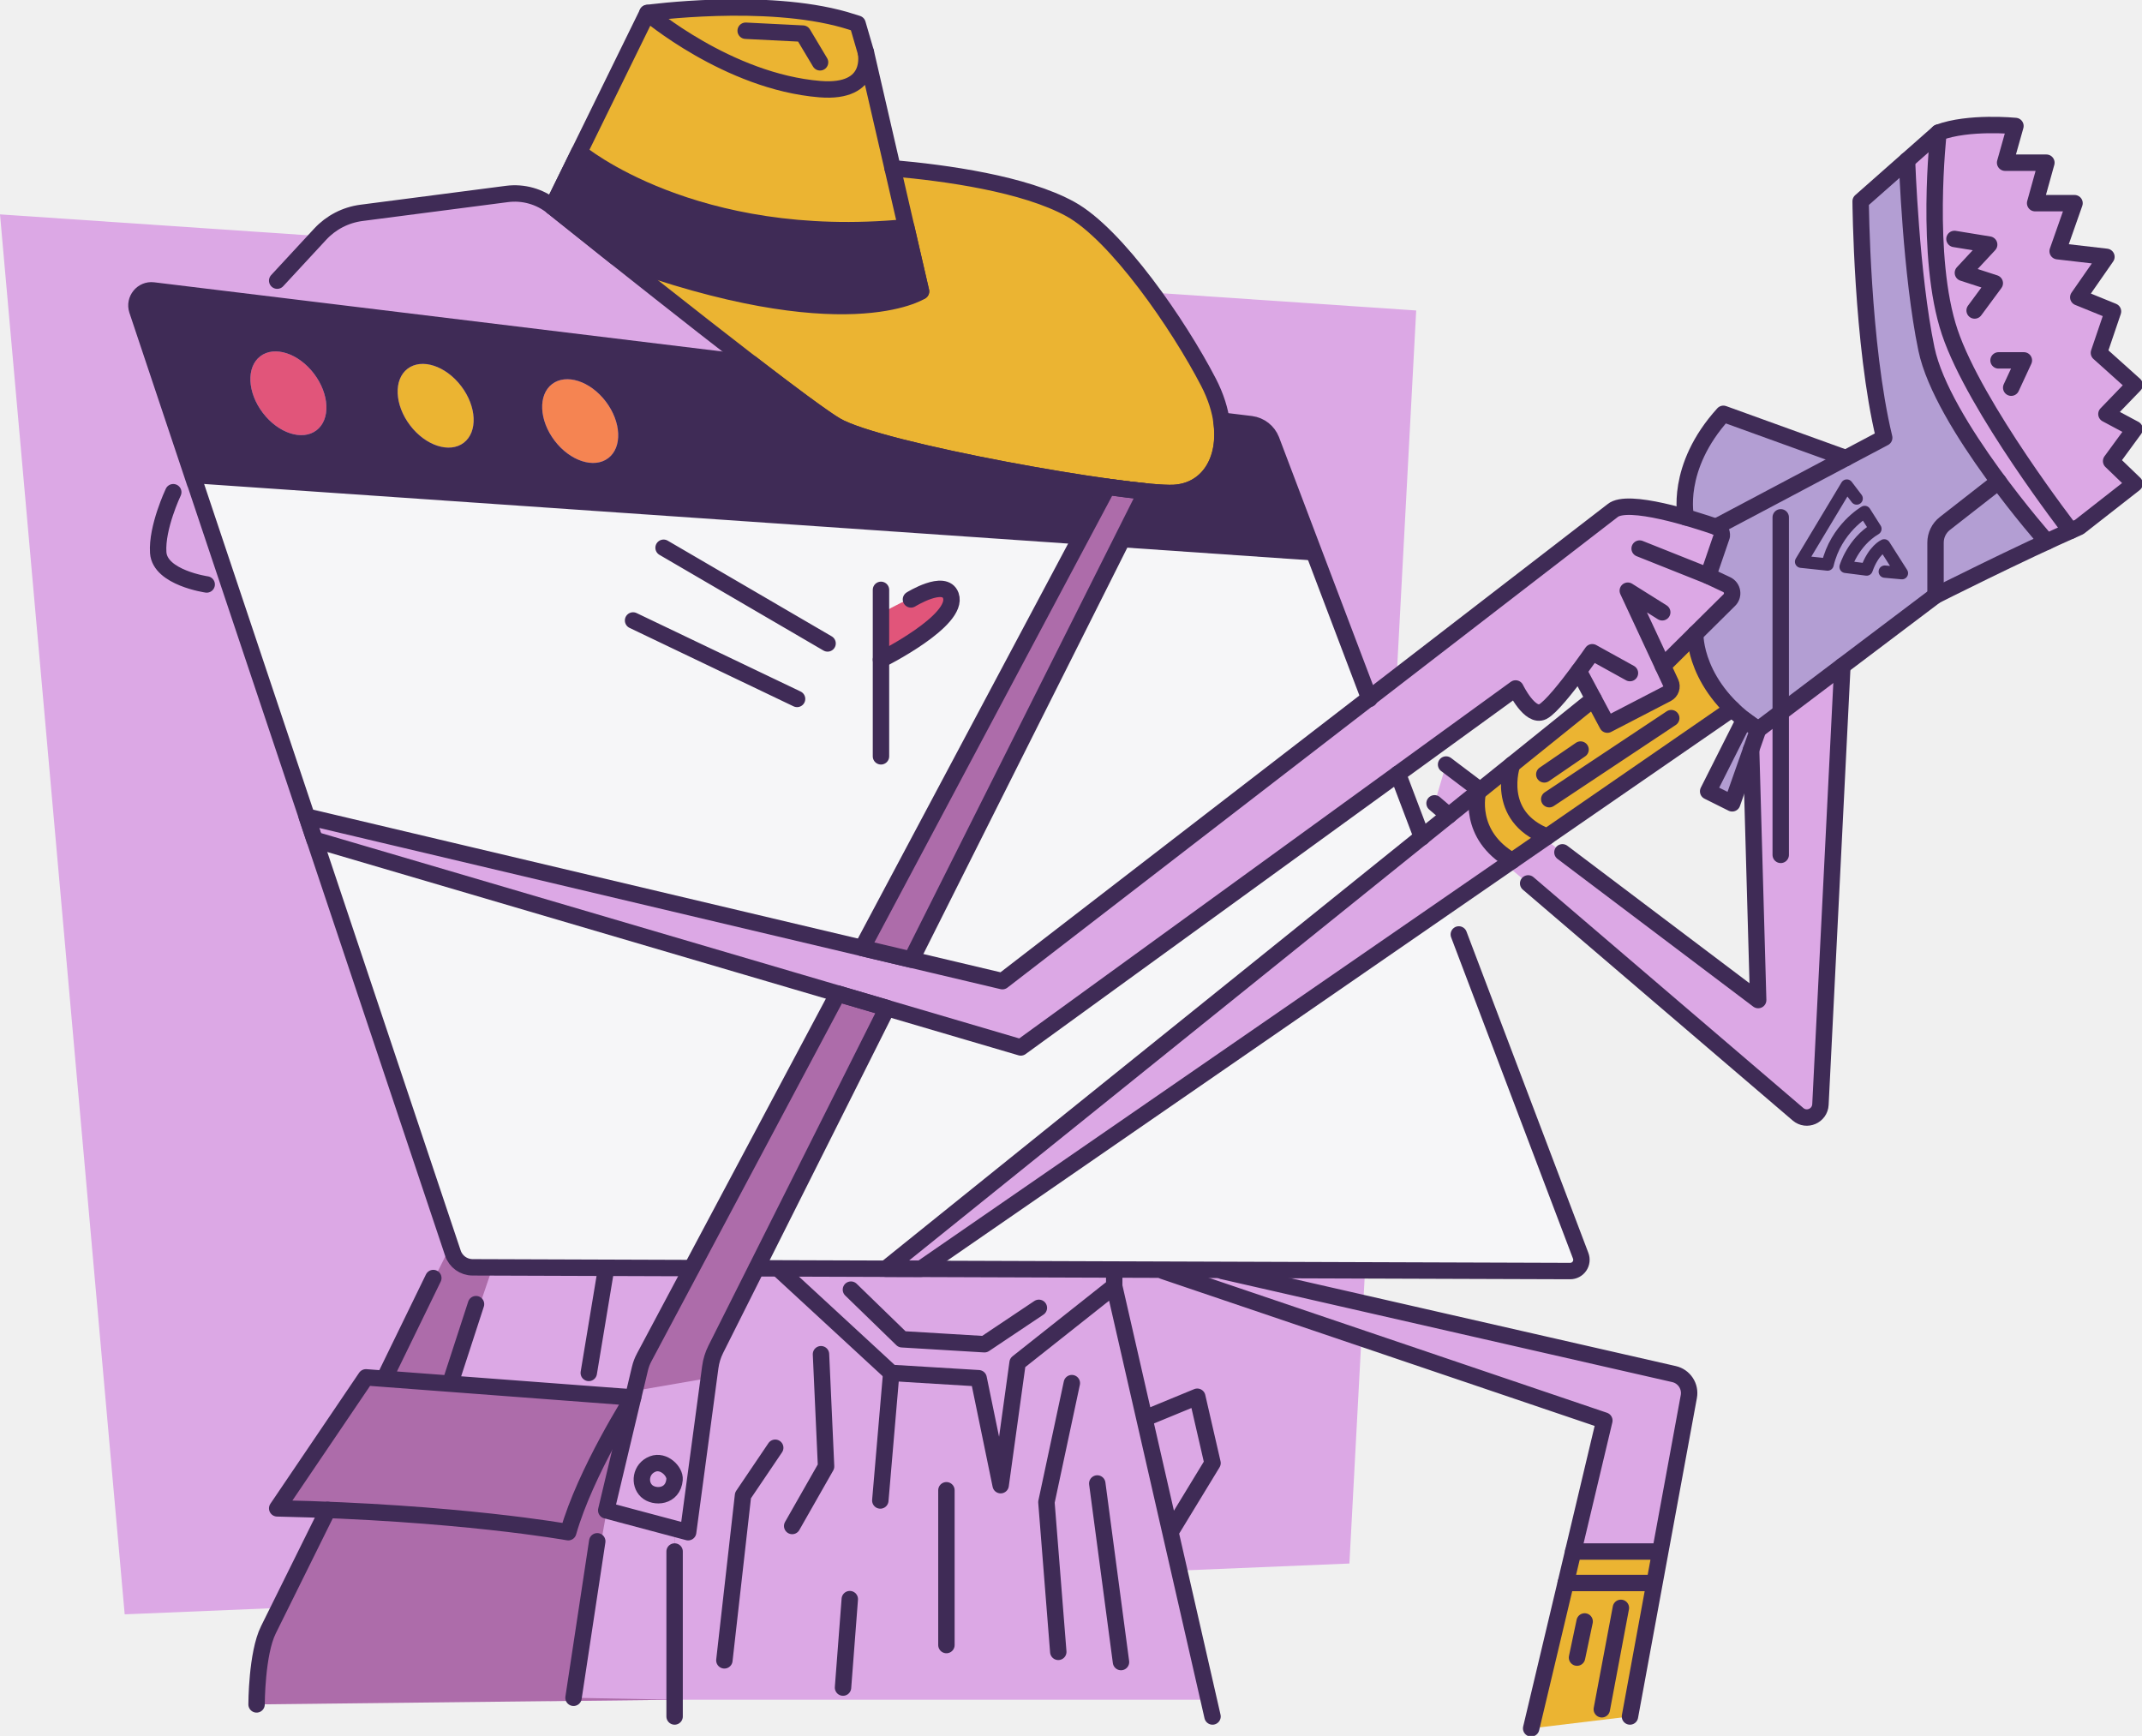
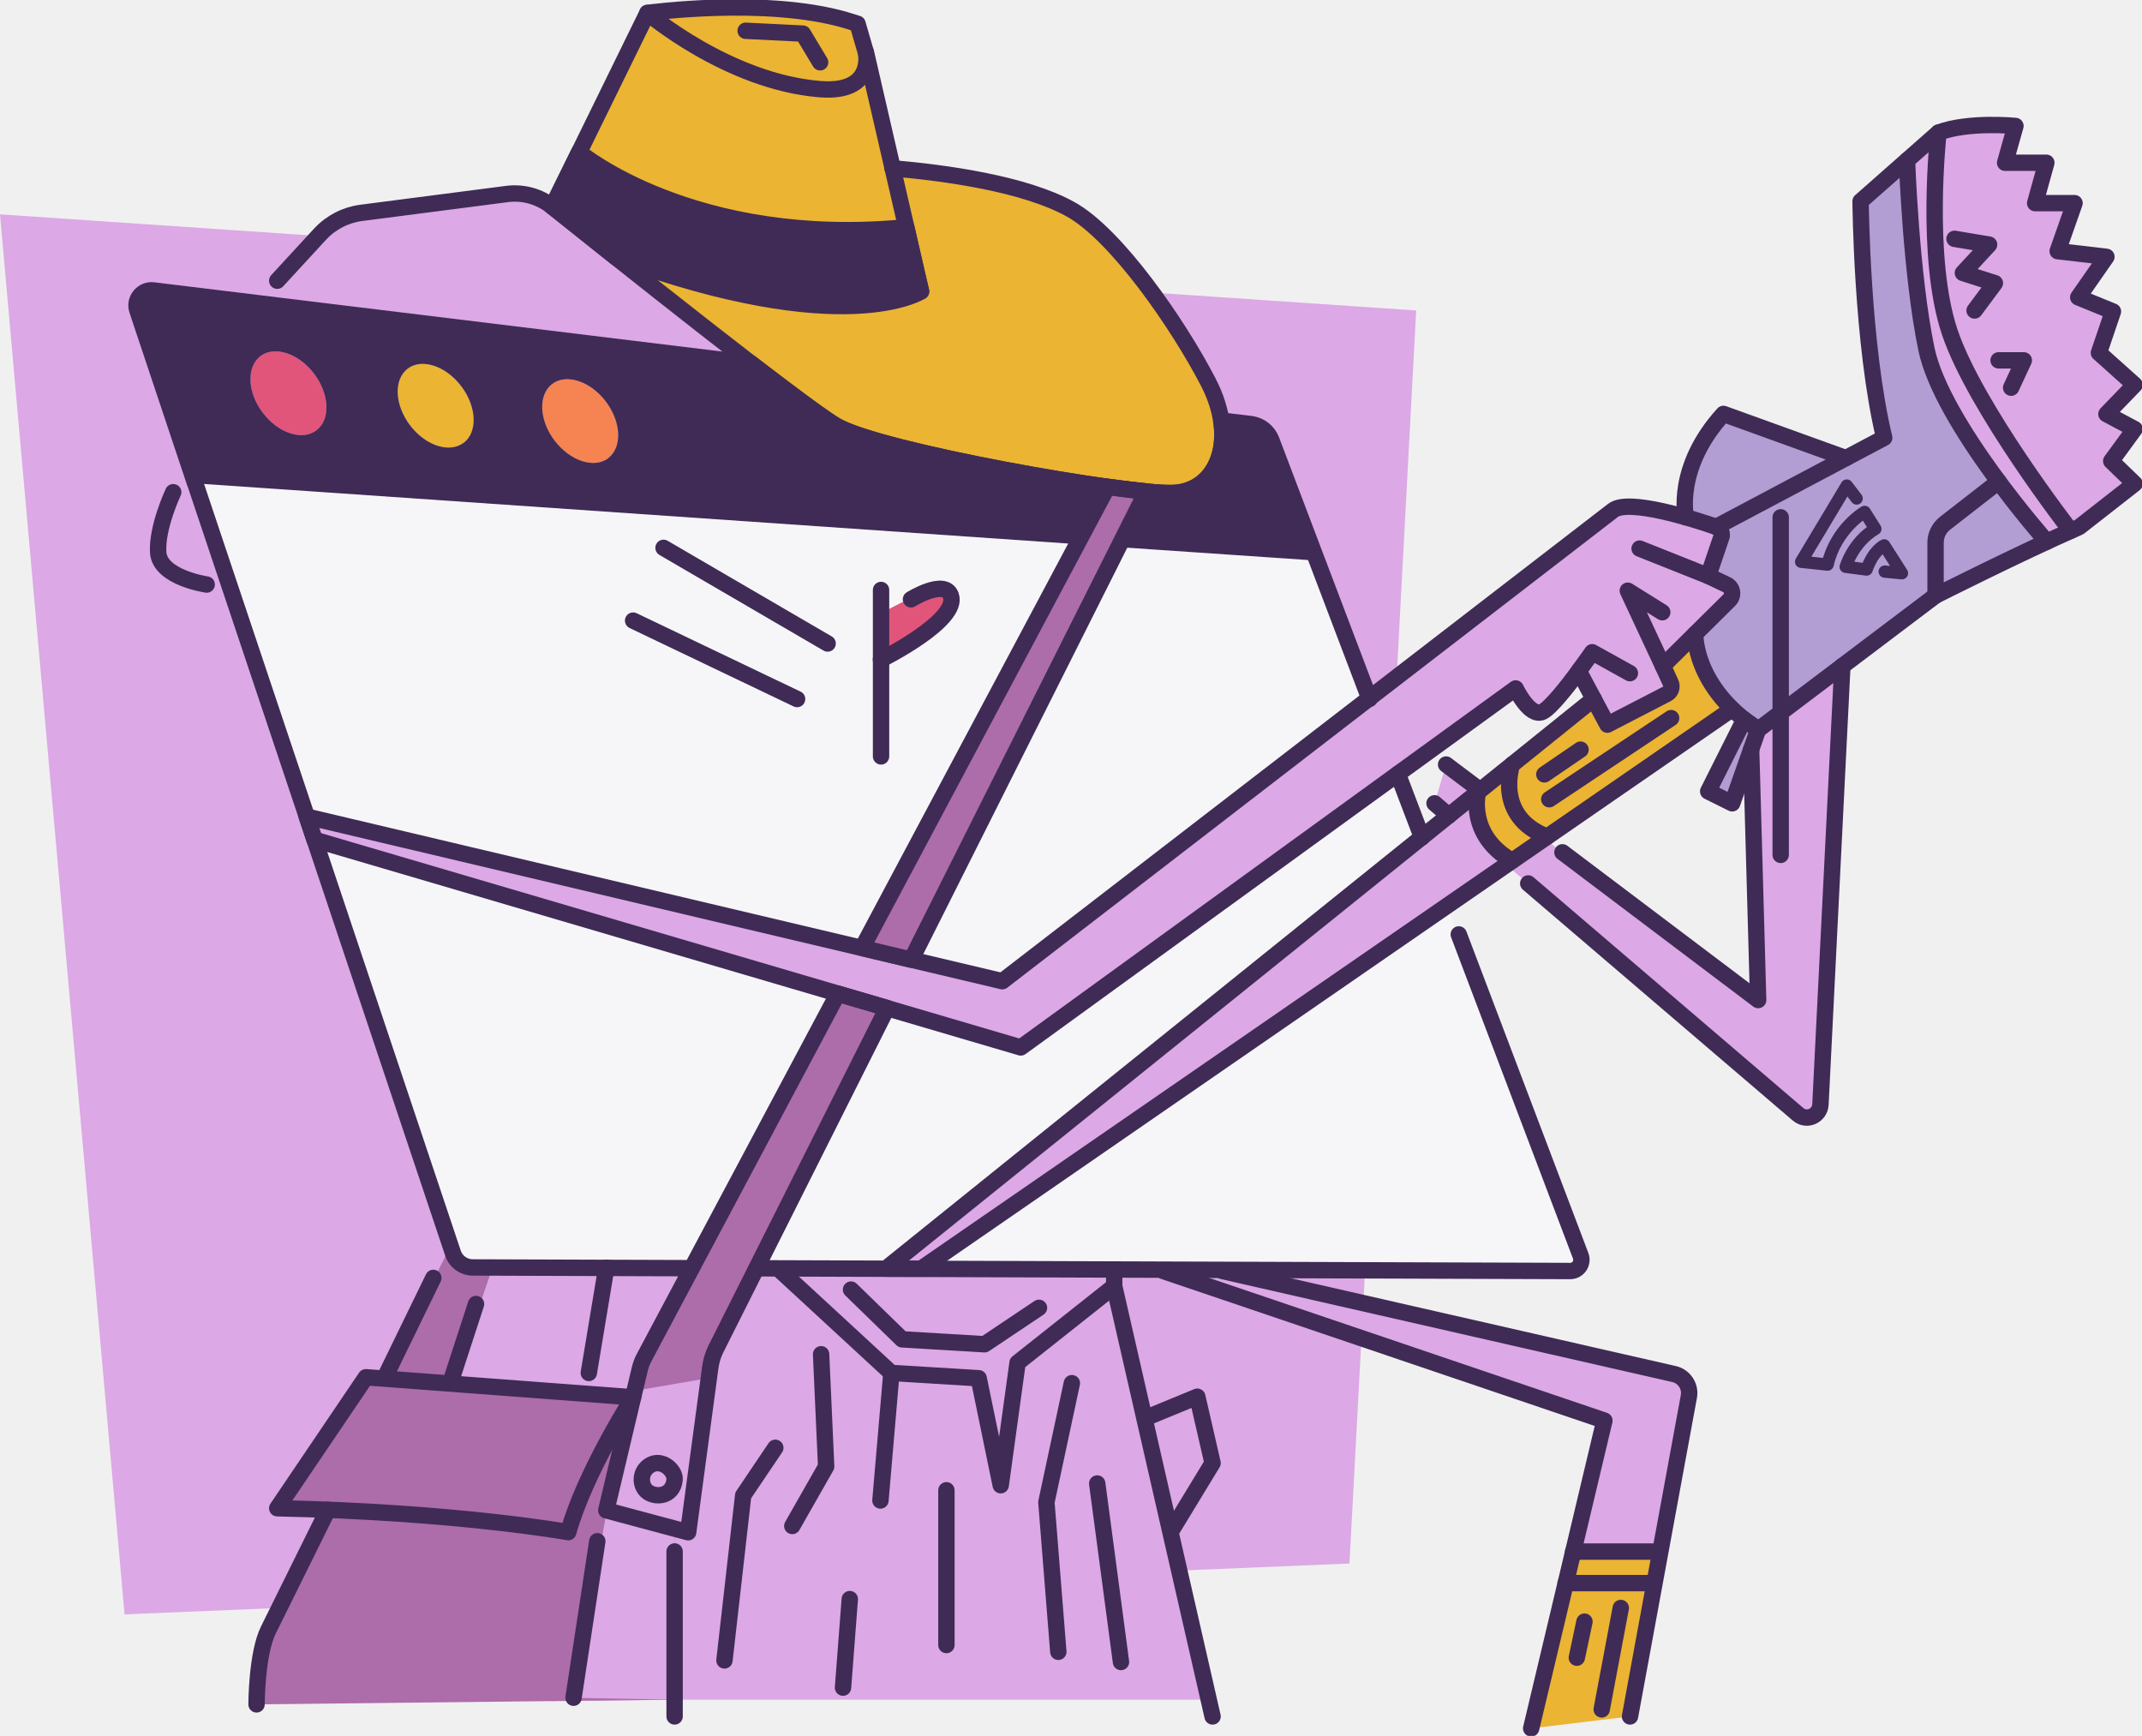
<svg xmlns="http://www.w3.org/2000/svg" width="174" height="141" fill="none">
  <g clip-path="url(#a)">
-     <path fill="#DCA8E5" d="m0 17.413 115.041 7.807L109.616 127l-99.487 4.127L0 17.412Z" />
-     <path fill="#DCA8E5" d="M54.823 138.062H98.15l-3.073-13.606 3.42-5.615-1.24-5.389-4.29 1.769-2.869-12.243H49.245l-4.594 35.198 10.172-.114Z" />
-     <path fill="#B29DD2" d="m141.695 58.447-2.938 5.831 1.953.974 2.112-5.994-1.127-.81Z" />
-     <path fill="#DCA8E5" d="m151.145 16.35 6.347-5.738 6.205-.304-.689 2.908 3.077.113-.766 3.175h3.039l-1.139 3.697 3.891.66-2.128 3.353 2.661 1.083-1.009 3.484 2.762 2.569-2.171 2.342 2.271 1.126-1.767 2.865 1.544 1.487-4.582 3.728-4.902 2.514s-7.694-8.903-9.635-16.899c-1.942-7.996-3.009-12.162-3.009-12.162ZM49.078 19.111l-4.832-2.633-2.41-.76s-12.789 1.289-13.733 1.82c-.944.53-3.182 2.66-3.182 2.66l27.908 16.161s8.071.966 17.457 1.91l-6.692-6.784L49.078 19.11Z" />
-     <path fill="#EBB432" d="M98.92 39.543c1.388-2.168.291-4.715 0-6.365-.29-1.65-6.9-11.56-10.339-14.567-3.439-3.007-6.268-3.37-10.103-4.191-2.036-.436-4.289-.622-5.955-.7l-.33-.902-2.533-10.89c-7.282-2.251-17.07-.873-17.07-.873l-7.92 15.556-.424-.133 4.832 2.633 14.516 12.374 6.692 6.785c12.71 1.28 27.837 2.52 28.635 1.273Z" />
-     <path fill="#F6F6F8" d="m127.984 103.244.48-.587-21.984-58.453-90.838-5.566 21.15 63.153 1.593 1.15 89.599.303Z" />
-     <path fill="#EBB432" d="M127.796 126.024h7.075l-2.465 13.4-8.025.967 3.415-14.367ZM120.056 64.336s-.907 3.47 2.778 5.586l17.875-12.335-3-6.102-17.653 12.85Z" />
-     <path fill="#DCA8E5" d="m94.503 103.244 35.822 12.142-2.529 10.638h7.075l2.315-12.583a1.581 1.581 0 0 0-1.2-1.828l-36.678-8.369h-4.805ZM124.136 71.756l21.92 18.751c.699.598 1.778.131 1.824-.789l1.781-35.626-6.84 5.166-.573 1.627.573 20.347-15.901-12-1.473-1.113-3.102 2.14 1.791 1.497ZM117.469 62.1l2.723 2.054-2.502 2.087-1.157-.99.936-3.151Z" />
-     <path fill="#B39ED3" d="m151.145 16.35 3.764-3.322s.818 13.18 2.08 17.064c1.263 3.885 9.277 13.906 9.277 13.906l-9.039 4.38-14.406 10.88s-4.607-2.115-5.112-7.773l3.372-3.488-2.325-1.22.894-2.327.627-2.123 12.781-6.77s-1.829-12.534-1.913-19.206Z" />
-     <path fill="#B39ED3" d="M136.95 42.021s-.947-3.818 3.046-8.408l9.944 3.596-10.543 5.584-2.447-.772Z" />
-     <path fill="#AD6CAA" d="m74.032 77.948-3.998-.946 19.942-37.459 3.14.38-19.084 38.025ZM72.056 81.884 61.468 103.02l-3.77 8.029-1.799 13.407-1.099-.292v1.859l.024 12.039-33.981.381c.133-1.223.523-4.898.958-6.061.254-.654 4.828-9.737 4.828-9.737l-4.116-.121 7.213-10.646c.29-.429 1.207.448 1.545 0l5.436-10.899.881 1.732 2.426.23-3.224 9.469 14.123 1.491 1.413-3.645 3.85-7.23 11.889-22.32 3.991 1.178Z" />
-     <path fill="#E1557A" d="M71.702 49.768s4.565-2.78 5.535-1.39c.971 1.39-5.672 5.207-5.672 5.207l.137-3.817Z" />
-     <path fill="#EBB432" d="M52.59 1.055 67.78 2.82l2.679 16.61 3.253-.288-1.052-4.32s10.908 1.92 14.927 4.512c4.019 2.592 8.23 14.305 8.516 16.226.287 1.92-.478 4.32-2.105 4.416-1.627.096-17.99-2.592-23.73-4.608-5.742-2.017-10.717-7.201-10.717-7.201L44.873 16.789 52.59 1.055Z" />
-     <path fill="#DCA8E5" d="m21.124 24.649 40.435 5.629-4.88-3.84-13.492-9.025s-16.835 1.867-17.504 1.963c-.67.096-4.559 5.273-4.559 5.273ZM15.058 37.92l3.696 9.984s-5.322-.19-5.897-2.206c-.574-2.017 2.201-7.777 2.201-7.777Z" />
-     <path fill="#E1557A" d="M25.712 34.95c-1.148.879-3.101.245-4.363-1.415-1.262-1.66-1.354-3.717-.206-4.596 1.148-.879 3.101-.245 4.363 1.415 1.262 1.66 1.354 3.718.206 4.596Z" />
-     <path fill="#EBB432" d="M37.673 35.964c-1.148.878-3.101.245-4.363-1.415-1.262-1.66-1.354-3.718-.206-4.597 1.148-.878 3.101-.245 4.363 1.415 1.262 1.66 1.354 3.718.206 4.597Z" />
-     <path fill="#F58452" d="M49.414 37.209c-1.148.879-3.101.245-4.363-1.415-1.262-1.66-1.354-3.717-.206-4.596 1.148-.879 3.102-.245 4.363 1.415 1.262 1.66 1.354 3.717.206 4.596Z" />
-     <path fill="#DCA8E5" d="m46.589 137.905 2.83-15.957 2.135-8.975 5.93-1.024-1.586 12.507-1.099-.292.024 13.898-8.234-.157ZM122.833 69.922c-3.685-2.116-2.778-5.586-2.778-5.586l-48.102 38.719h2.864l48.016-33.133Z" />
-     <path fill="#DCA8E5" d="M130.992 41.48 81.428 79.697 24.92 66.328l.629 1.879L82.921 85.08l40.195-29.158s1.157 2.41 2.207 1.884c.632-.317 1.964-2.005 2.922-3.296l2.324 4.349 4.843-2.508a.681.681 0 0 0 .303-.892l-.637-1.367 5.372-5.323a.778.778 0 0 0-.186-1.283l-1.508-.71 1.11-3.24a.703.703 0 0 0-.468-.743c-1.727-.595-7.172-2.35-8.406-1.314Z" />
-     <path stroke="#3F2B56" stroke-linecap="round" stroke-linejoin="round" stroke-width="1.333" d="m22.517 22.796 3.492-3.773a5.542 5.542 0 0 1 3.353-1.733l11.817-1.534a4.89 4.89 0 0 1 3.694 1.033c5.013 4.014 20.084 16.032 23.033 17.777 3.55 2.1 23.909 5.66 27.458 5.473 3.549-.188 5.23-4.311 2.802-8.997-2.429-4.685-7.472-11.995-11.207-14.056-3.736-2.062-10.154-2.946-14.45-3.32" />
-     <path stroke="#3F2B56" stroke-linecap="round" stroke-linejoin="round" stroke-width="1.333" d="M52.59 1.055S59.13 6.631 66.599 7.24c4.513.368 3.736-2.999 3.736-2.999l4.483 19.426" />
-     <path fill="#3F2B56" stroke="#3F2B56" stroke-linecap="round" stroke-linejoin="round" stroke-width="1.333" d="M47.045 12.361s9.284 7.77 26.572 6.1l.827 3.585.374 1.62s-6.164 4.058-24.812-2.784a1687.407 1687.407 0 0 1-5.132-4.093l2.171-4.428Z" />
-     <path stroke="#3F2B56" stroke-linecap="round" stroke-linejoin="round" stroke-width="1.333" d="m70.335 4.241-.674-2.312-1.007-.312C62.116-.257 52.59 1.055 52.59 1.055L44.874 16.79M71.564 47.912v13.522M53.904 44.492l13.322 7.772M51.426 50.399l13.322 6.372M115.511 68.014l-1.956-5.156M14.074 39.98s-1.358 2.862-1.222 4.906c.136 2.043 3.938 2.588 3.938 2.588M128.244 54.51c.631-.851 1.1-1.53 1.1-1.53l3.061 1.693M135.078 54.092l-2.848-6.112 2.798 1.755M138.756 46.776l-5.564-2.218" />
-     <path stroke="#3F2B56" stroke-linecap="round" stroke-linejoin="round" stroke-width="1.333" d="M130.992 41.48 81.428 79.697 24.92 66.328l.629 1.879L82.921 85.08l40.195-29.158s1.157 2.41 2.207 1.884c.632-.317 1.964-2.005 2.922-3.296l2.324 4.349 4.843-2.508a.681.681 0 0 0 .303-.892l-.637-1.367 5.372-5.323a.778.778 0 0 0-.186-1.283l-1.508-.71 1.11-3.24a.703.703 0 0 0-.468-.743c-1.727-.595-7.172-2.35-8.406-1.314ZM73.999 48.689s2.743-1.704 3.239-.31c.719 2.02-5.674 5.206-5.674 5.206M52.524 121.109c-.631-.592-.503-1.811.505-2.196.884-.338 1.827.592 1.767 1.267-.126 1.435-1.64 1.52-2.272.929ZM35.2 103.811l-3.93 8.067M38.668 105.932l-1.958 6.017M29.725 111.878l21.7 1.635s-3.872 6.042-5.266 10.943c0 0-9.023-1.627-23.642-1.937l7.208-10.641Z" />
-     <path stroke="#3F2B56" stroke-linecap="round" stroke-linejoin="round" stroke-width="1.333" d="M26.627 122.645s-3.858 7.799-4.821 9.733c-.964 1.935-.964 6.065-.964 6.065M48.516 125.195l-1.927 12.71M54.8 139.424v-13.4M49.245 102.978l-1.417 8.54M63.225 103.055l9.172 8.463 7.099.431 1.79 8.687 1.376-9.947 7.849-6.217v-1.228M90.51 104.472l7.986 34.952M95.077 124.456l3.42-5.615-1.24-5.389-4.29 1.769M94.503 103.244l35.822 12.142-5.945 25.005" />
-     <path stroke="#3F2B56" stroke-linecap="round" stroke-linejoin="round" stroke-width="1.333" d="m99.309 103.244 36.678 8.369a1.58 1.58 0 0 1 1.2 1.828l-4.781 25.983M87.068 112.347l-2.065 9.67.964 12.157M89.134 120.498l1.927 14.505M76.88 121.05v12.572M69.031 129.892l-.55 7.184M66.691 109.998l.413 9.118-2.753 4.835M62.973 117.596l-2.616 3.869-1.514 13.4M72.397 111.518l-.887 10.361M69.123 104.753l4.151 4.032 6.697.403 4.419-2.957M129.453 56.771l-57.5 46.284h2.864l65.892-45.468M127.796 126.024h7.075M127.188 128.583h7.212M128.725 131.705l-.62 2.937M131.668 130.601l-1.549 8.238" />
-     <path stroke="#3F2B56" stroke-linecap="round" stroke-linejoin="round" stroke-width="1.333" d="m139.398 42.793 13.661-7.236c-1.829-7.565-1.914-19.207-1.914-19.207l6.325-5.581c2.438-.918 6.249-.536 6.249-.536l-.839 2.982h3.353l-.914 3.288h3.2l-1.371 3.9 3.962.459-2.286 3.287 2.82 1.147-1.143 3.365 2.896 2.6-2.287 2.37 2.287 1.223-1.905 2.6 1.905 1.835-4.496 3.517c-4.877 2.141-11.673 5.572-11.673 5.572l-14.407 10.88c-5.267-3.42-5.112-7.773-5.112-7.773" />
-     <path stroke="#3F2B56" stroke-linecap="round" stroke-linejoin="round" stroke-width="1.333" d="M157.47 10.769s-1.143 10.093.914 16.21c2.058 6.117 9.823 16.135 9.823 16.135" />
-     <path stroke="#3F2B56" stroke-linecap="round" stroke-linejoin="round" stroke-width="1.333" d="m158.766 19.409 2.819.459-2.134 2.294 2.591.84-1.638 2.218M162.347 29.273h2.057l-1.029 2.217M154.91 13.028s.319 9.293 1.58 15.328c1.261 6.036 9.777 15.642 9.777 15.642" />
-     <path stroke="#3F2B56" stroke-linecap="round" stroke-linejoin="round" stroke-width="1.333" d="M157.228 48.378v-4.303c0-.606.279-1.18.756-1.552l4.363-3.407M136.949 42.021s-.931-4.027 3.046-8.408l9.944 3.596M144.653 42.021v27.417M141.695 58.447l-2.938 5.831 1.953.974 2.112-5.994-1.127-.81ZM122.834 69.922c-3.685-2.116-2.778-5.586-2.778-5.586M122.834 62.1s-1.473 4.195 2.847 5.857M125.447 62.901l2.946-2.016M125.849 64.916l9.91-6.584" />
-     <path fill="#3F2B56" d="M89.975 39.543c-7.398-1.028-19.419-3.41-22.069-4.977-1.066-.631-3.72-2.607-6.906-5.06l-48.554-5.914c-.88-.109-1.58.75-1.303 1.599l4.707 14.072h.012l71.632 4.941 2.481-4.66ZM25.712 34.95c-1.148.879-3.101.245-4.363-1.415-1.262-1.66-1.354-3.717-.206-4.596 1.148-.878 3.101-.245 4.363 1.415 1.262 1.66 1.354 3.718.206 4.596Zm11.961 1.014c-1.148.878-3.101.245-4.363-1.415-1.262-1.66-1.354-3.718-.206-4.596 1.148-.88 3.101-.246 4.363 1.414 1.262 1.66 1.354 3.718.206 4.597Zm11.742 1.245c-1.148.879-3.102.245-4.364-1.415-1.261-1.66-1.354-3.717-.206-4.596 1.148-.879 3.102-.245 4.364 1.415 1.261 1.66 1.354 3.718.206 4.596ZM93.116 39.924l-2.264 4.512 16.137 1.113-3.717-9.81a2.055 2.055 0 0 0-1.642-1.284l-2.42-.294c.497 3.262-1.118 5.734-3.846 5.878-.474.025-1.255-.019-2.25-.115h.002Z" />
-     <path stroke="#3F2B56" stroke-linecap="round" stroke-linejoin="round" stroke-width="1.333" d="M91.655 39.763h.002" />
-     <path fill="#AD6CAA" stroke="#3F2B56" stroke-linecap="round" stroke-linejoin="round" stroke-width="1.333" d="m74.032 77.948 19.085-38.024a77.97 77.97 0 0 1-3.141-.38L70.034 77.001l3.998.946Z" />
-     <path stroke="#3F2B56" stroke-linecap="round" stroke-linejoin="round" stroke-width="1.333" d="M68.06 80.71 52.328 110.26c-.154.288-.27.595-.345.913l-2.738 11.511 6.654 1.772 1.799-13.408c.068-.505.219-.995.447-1.45l13.91-27.715-3.995-1.175ZM124.136 71.756l21.92 18.751c.699.598 1.777.131 1.823-.789l1.782-35.626M116.532 65.252l1.157.989M117.469 62.1l2.722 2.054" />
-     <path stroke="#3F2B56" stroke-linecap="round" stroke-linejoin="round" stroke-width="1.333" d="m142.248 60.885.573 20.347-15.901-12" />
-     <path stroke="#3F2B56" stroke-linecap="round" stroke-linejoin="round" d="m153.105 46.431 1.393.127-1.439-2.26s-.87.374-1.429 1.964l-1.709-.218s.59-1.996 2.424-3.087l-.87-1.372s-2.331 1.34-3.015 4.271l-2.154-.23 3.716-6.186.8 1.053" />
-     <path stroke="#3F2B56" stroke-linecap="round" stroke-linejoin="round" stroke-width="1.333" d="m60.573 2.497 4.648.233 1.394 2.332M61.468 103.02l66.077.224a.914.914 0 0 0 .856-1.247l-9.898-26.095M111.246 56.771l-4.257-11.222-3.717-9.81a2.055 2.055 0 0 0-1.642-1.284l-2.42-.294c.497 3.262-1.118 5.733-3.846 5.878-3.549.187-23.909-3.374-27.458-5.473-1.066-.631-3.72-2.607-6.906-5.06l-48.554-5.914c-.88-.109-1.58.75-1.303 1.599l4.707 14.072h.012l20.93 62.528a1.69 1.69 0 0 0 1.592 1.15l17.782.061" />
+     <path fill="#DCA8E5" d="m0 17.41 115.04 7.81L109.62 127l-99.5 4.13L0 17.4Z" />
+     <path fill="#DCA8E5" d="M54.82 138.06h43.33l-3.07-13.6 3.42-5.62-1.24-5.39-4.3 1.77-2.86-12.24H49.25l-4.6 35.2 10.17-.12Z" />
+     <path fill="#B29DD2" d="m141.7 58.45-2.94 5.83 1.95.97 2.11-6-1.12-.8Z" />
+     <path fill="#DCA8E5" d="m151.15 16.35 6.34-5.74 6.2-.3-.68 2.9 3.08.12-.77 3.17h3.04l-1.14 3.7 3.89.66-2.13 3.35 2.66 1.09-1 3.48 2.76 2.57-2.17 2.34 2.27 1.13-1.77 2.86 1.54 1.49-4.58 3.73-4.9 2.51s-7.7-8.9-9.64-16.9c-1.94-8-3-12.16-3-12.16ZM49.08 19.11l-4.83-2.63-2.41-.76S29.04 17 28.1 17.54c-.94.53-3.18 2.66-3.18 2.66l27.9 16.16s8.08.97 17.47 1.9l-6.7-6.77L49.08 19.1Z" />
+     <path fill="#EBB432" d="M98.92 39.54c1.39-2.17.3-4.71 0-6.36-.29-1.65-6.9-11.56-10.34-14.57-3.44-3-6.27-3.37-10.1-4.19a38.32 38.32 0 0 0-5.96-.7l-.33-.9-2.53-10.9c-7.28-2.24-17.07-.87-17.07-.87l-7.92 15.56-.42-.13 4.83 2.63 14.51 12.37 6.7 6.79c12.7 1.28 27.83 2.52 28.63 1.27Z" />
+     <path fill="#F6F6F8" d="m127.98 103.24.48-.58-21.98-58.46-90.84-5.56 21.15 63.15 1.6 1.15 89.6.3Z" />
+     <path fill="#EBB432" d="M127.8 126.02h7.07l-2.46 13.4-8.03.97 3.42-14.37Zm-7.74-61.68s-.91 3.47 2.77 5.58l17.88-12.33-3-6.1-17.65 12.84Z" />
+     <path fill="#DCA8E5" d="m94.5 103.24 35.83 12.15-2.53 10.63h7.07l2.32-12.58a1.58 1.58 0 0 0-1.2-1.83l-36.68-8.37h-4.8Zm29.64-31.48 21.92 18.75c.7.6 1.77.13 1.82-.8l1.78-35.62-6.84 5.17-.57 1.63.57 20.34-15.9-12-1.47-1.11-3.1 2.14 1.79 1.5Zm-6.67-9.66 2.72 2.05-2.5 2.1-1.16-1 .94-3.15Z" />
+     <path fill="#B39ED3" d="m151.15 16.35 3.76-3.32s.82 13.18 2.08 17.06c1.26 3.89 9.28 13.9 9.28 13.9l-9.04 4.39-14.4 10.88s-4.62-2.12-5.12-7.77l3.37-3.5-2.32-1.21.89-2.33.63-2.12 12.78-6.77s-1.83-12.54-1.91-19.2Z" />
+     <path fill="#B39ED3" d="M136.95 42.02s-.95-3.82 3.05-8.4l9.94 3.59-10.54 5.58-2.45-.77Z" />
+     <path fill="#AD6CAA" d="m74.03 77.95-4-.95 19.95-37.46 3.14.38-19.09 38.03Zm-1.97 3.93-10.6 21.14-3.76 8.03-1.8 13.4-1.1-.29v1.86l.02 12.04-33.98.38c.14-1.22.53-4.9.96-6.06.26-.65 4.83-9.74 4.83-9.74l-4.12-.12 7.22-10.64c.29-.43 1.2.45 1.54 0l5.44-10.9.88 1.73 2.42.23-3.22 9.47 14.12 1.5 1.42-3.65 3.85-7.23L68.07 80.7l3.99 1.17Z" />
+     <path fill="#E1557A" d="M71.7 49.77s4.57-2.78 5.54-1.4c.97 1.4-5.67 5.22-5.67 5.22l.13-3.82Z" />
+     <path fill="#EBB432" d="m52.59 1.05 15.19 1.77 2.68 16.61 3.25-.29-1.05-4.32s10.9 1.92 14.93 4.51c4.02 2.6 8.23 14.3 8.51 16.23.29 1.92-.47 4.32-2.1 4.42-1.63.1-18-2.6-23.73-4.61-5.74-2.02-10.72-7.2-10.72-7.2L44.87 16.79 52.6 1.06Z" />
+     <path fill="#DCA8E5" d="m21.12 24.65 40.44 5.63-4.88-3.84-13.5-9.03s-16.83 1.87-17.5 1.97c-.67.1-4.56 5.27-4.56 5.27Zm-6.06 13.27 3.7 9.98s-5.33-.19-5.9-2.2c-.58-2.02 2.2-7.78 2.2-7.78Z" />
+     <path fill="#E1557A" d="M25.71 34.95c-1.15.88-3.1.24-4.36-1.42-1.26-1.65-1.36-3.71-.2-4.6 1.14-.87 3.1-.24 4.36 1.42 1.26 1.66 1.35 3.72.2 4.6Z" />
+     <path fill="#EBB432" d="M37.67 35.96c-1.14.88-3.1.25-4.36-1.41-1.26-1.66-1.35-3.72-.2-4.6 1.14-.88 3.1-.24 4.36 1.42 1.26 1.66 1.35 3.71.2 4.6Z" />
+     <path fill="#F58452" d="M49.41 37.2c-1.14.89-3.1.25-4.36-1.4-1.26-1.67-1.35-3.72-.2-4.6 1.14-.88 3.1-.25 4.36 1.41 1.26 1.66 1.35 3.72.2 4.6Z" />
+     <path fill="#DCA8E5" d="m46.59 137.9 2.83-15.95 2.13-8.98 5.93-1.02-1.58 12.5-1.1-.29.02 13.9-8.23-.15Zm76.24-67.98c-3.68-2.11-2.77-5.58-2.77-5.58l-48.1 38.71h2.86l48.01-33.13Z" />
+     <path fill="#DCA8E5" d="M131 41.48 81.42 79.7 24.92 66.33l.63 1.88 57.37 16.87 40.2-29.16s1.15 2.41 2.2 1.89c.64-.32 1.97-2 2.93-3.3l2.32 4.35 4.84-2.5a.68.68 0 0 0 .3-.9l-.63-1.37 5.37-5.32a.78.78 0 0 0-.19-1.28l-1.5-.71 1.1-3.24a.7.7 0 0 0-.46-.75c-1.73-.6-7.17-2.35-8.4-1.31Z" />
+     <path stroke="#3F2B56" stroke-linecap="round" stroke-linejoin="round" stroke-width="1.33" d="M22.52 22.8 26 19.02a5.54 5.54 0 0 1 3.35-1.73l11.82-1.53a4.89 4.89 0 0 1 3.7 1.03c5 4.01 20.08 16.03 23.03 17.78 3.55 2.1 23.9 5.66 27.45 5.47 3.55-.19 5.23-4.31 2.8-9-2.42-4.68-7.47-12-11.2-14.05-3.74-2.07-10.15-2.95-14.45-3.32" />
+     <path stroke="#3F2B56" stroke-linecap="round" stroke-linejoin="round" stroke-width="1.33" d="M52.59 1.05s6.54 5.58 14 6.19c4.52.37 3.75-3 3.75-3l4.48 19.43" />
+     <path fill="#3F2B56" stroke="#3F2B56" stroke-linecap="round" stroke-linejoin="round" stroke-width="1.33" d="M47.05 12.36s9.28 7.77 26.57 6.1l.82 3.59.38 1.62S68.65 27.72 50 20.88a1687.4 1687.4 0 0 1-5.14-4.1l2.18-4.42Z" />
+     <path stroke="#3F2B56" stroke-linecap="round" stroke-linejoin="round" stroke-width="1.33" d="m70.33 4.24-.67-2.31-1-.31c-6.54-1.88-16.07-.57-16.07-.57L44.87 16.8m26.7 31.12v13.52M53.9 44.5l13.33 7.77m-15.8-1.86 13.32 6.37m50.76 11.24-1.96-5.15M14.07 39.98s-1.35 2.86-1.22 4.9c.14 2.05 3.94 2.6 3.94 2.6m111.45 7.03c.63-.85 1.1-1.53 1.1-1.53l3.06 1.7m2.68-.59-2.85-6.11 2.8 1.75m3.73-2.95-5.57-2.22" />
+     <path stroke="#3F2B56" stroke-linecap="round" stroke-linejoin="round" stroke-width="1.33" d="M131 41.48 81.42 79.7 24.92 66.33l.63 1.88 57.37 16.87 40.2-29.16s1.15 2.41 2.2 1.89c.64-.32 1.97-2 2.93-3.3l2.32 4.35 4.84-2.5a.68.68 0 0 0 .3-.9l-.63-1.37 5.37-5.32a.78.78 0 0 0-.19-1.28l-1.5-.71 1.1-3.24a.7.7 0 0 0-.46-.75c-1.73-.6-7.17-2.35-8.4-1.31Zm-57 7.2s2.74-1.7 3.24-.3c.72 2.02-5.68 5.2-5.68 5.2m-19.04 67.53c-.63-.6-.5-1.81.5-2.2.9-.33 1.84.6 1.78 1.27-.13 1.44-1.64 1.52-2.28.93ZM35.2 103.8l-3.93 8.07m7.4-5.95-1.96 6.02m-6.98-.07 21.7 1.63s-3.88 6.04-5.27 10.95c0 0-9.02-1.63-23.64-1.94l7.2-10.64Z" />
+     <path stroke="#3F2B56" stroke-linecap="round" stroke-linejoin="round" stroke-width="1.33" d="m26.63 122.64-4.82 9.74c-.97 1.93-.97 6.06-.97 6.06m27.68-13.25-1.93 12.71m8.21 1.52v-13.4m-5.55-23.04-1.42 8.54m15.4-8.46 9.17 8.46 7.1.43 1.79 8.69 1.37-9.95 7.85-6.22v-1.23m0 1.23 7.99 34.95m-3.42-14.96 3.42-5.62-1.24-5.39-4.3 1.77m1.54-11.98 35.83 12.15-5.95 25" />
+     <path stroke="#3F2B56" stroke-linecap="round" stroke-linejoin="round" stroke-width="1.33" d="m99.3 103.24 36.69 8.37a1.58 1.58 0 0 1 1.2 1.83l-4.78 25.98m-45.34-27.07L85 122.02l.97 12.15m3.16-13.67 1.93 14.5m-14.18-13.95v12.57m-7.85-3.73-.55 7.19M66.7 110l.41 9.12-2.75 4.83m-1.38-6.35-2.61 3.87-1.52 13.4m13.56-23.35-.89 10.36m-2.39-17.13 4.15 4.04 6.7.4 4.42-2.96m45.06-49.46-57.5 46.28h2.87L140.7 57.6m-12.91 68.43h7.07m-7.68 2.56h7.21m-5.68 3.13-.62 2.93m3.57-4.04-1.55 8.24" />
+     <path stroke="#3F2B56" stroke-linecap="round" stroke-linejoin="round" stroke-width="1.33" d="m139.4 42.8 13.66-7.24c-1.83-7.57-1.92-19.21-1.92-19.21l6.33-5.58c2.44-.92 6.25-.54 6.25-.54l-.84 2.99h3.35l-.91 3.28h3.2l-1.37 3.9 3.96.46-2.29 3.29 2.82 1.15-1.14 3.36 2.9 2.6-2.29 2.37 2.29 1.22-1.9 2.6 1.9 1.84-4.5 3.52c-4.88 2.14-11.67 5.57-11.67 5.57l-14.4 10.88c-5.28-3.42-5.12-7.77-5.12-7.77" />
+     <path stroke="#3F2B56" stroke-linecap="round" stroke-linejoin="round" stroke-width="1.33" d="M157.47 10.77s-1.14 10.1.91 16.2c2.06 6.13 9.83 16.14 9.83 16.14" />
+     <path stroke="#3F2B56" stroke-linecap="round" stroke-linejoin="round" stroke-width="1.33" d="m158.77 19.4 2.81.47-2.13 2.3 2.6.83-1.65 2.22m1.95 4.05h2.05l-1.03 2.22m-8.46-18.46s.32 9.3 1.58 15.33c1.26 6.03 9.78 15.64 9.78 15.64" />
+     <path stroke="#3F2B56" stroke-linecap="round" stroke-linejoin="round" stroke-width="1.33" d="M157.23 48.38v-4.3c0-.61.28-1.18.75-1.56l4.37-3.4m-25.4 2.9s-.93-4.03 3.05-8.4l9.94 3.59m-5.29 4.81v27.42m-2.96-11-2.93 5.84 1.95.97 2.11-6-1.12-.8Zm-18.86 11.48c-3.68-2.11-2.77-5.58-2.77-5.58m2.77-2.24s-1.47 4.2 2.85 5.86m-.23-5.06 2.94-2.01m-2.54 4.03 9.9-6.59" />
+     <path fill="#3F2B56" d="M89.97 39.54c-7.4-1.02-19.41-3.4-22.06-4.97-1.07-.63-3.72-2.61-6.91-5.06l-48.55-5.92c-.88-.1-1.58.75-1.3 1.6l4.7 14.07h.01L87.5 44.2l2.49-4.66Zm-64.26-4.59c-1.15.88-3.1.24-4.36-1.42-1.26-1.65-1.35-3.71-.2-4.6 1.14-.87 3.1-.24 4.36 1.42 1.26 1.66 1.35 3.72.2 4.6Zm11.96 1.01c-1.14.88-3.1.25-4.36-1.41-1.26-1.66-1.35-3.72-.2-4.6 1.14-.88 3.1-.24 4.36 1.42 1.26 1.66 1.35 3.72.2 4.6Zm11.75 1.25c-1.15.88-3.1.24-4.37-1.42-1.26-1.66-1.35-3.71-.2-4.6 1.14-.87 3.1-.24 4.36 1.42 1.26 1.66 1.35 3.72.2 4.6Zm43.7 2.71-2.27 4.52 16.14 1.1-3.72-9.8a2.06 2.06 0 0 0-1.64-1.29l-2.42-.29c.5 3.26-1.12 5.74-3.85 5.88-.47.02-1.25-.02-2.25-.12Z" />
+     <path stroke="#3F2B56" stroke-linecap="round" stroke-linejoin="round" stroke-width="1.33" d="M91.66 39.76h0" />
+     <path fill="#AD6CAA" stroke="#3F2B56" stroke-linecap="round" stroke-linejoin="round" stroke-width="1.33" d="m74.03 77.95 19.09-38.03a77.97 77.97 0 0 1-3.14-.38L70.03 77l4 .95Z" />
+     <path stroke="#3F2B56" stroke-linecap="round" stroke-linejoin="round" stroke-width="1.33" d="m68.06 80.71-15.73 29.55c-.16.29-.27.6-.35.91l-2.73 11.51 6.65 1.78 1.8-13.41c.07-.5.22-1 .44-1.45l13.92-27.72-4-1.17Zm56.08-8.95 21.92 18.75c.7.6 1.77.13 1.82-.8l1.78-35.62m-33.13 11.16 1.16 1m-.22-4.15 2.72 2.05" />
+     <path stroke="#3F2B56" stroke-linecap="round" stroke-linejoin="round" stroke-width="1.33" d="m142.25 60.88.57 20.35-15.9-12" />
+     <path stroke="#3F2B56" stroke-linecap="round" stroke-linejoin="round" d="m153.1 46.43 1.4.13-1.44-2.26s-.87.37-1.43 1.96l-1.7-.22s.58-2 2.41-3.08l-.87-1.38s-2.33 1.34-3.01 4.28l-2.15-.23 3.71-6.19.8 1.05" />
+     <path stroke="#3F2B56" stroke-linecap="round" stroke-linejoin="round" stroke-width="1.33" d="m60.57 2.5 4.65.23 1.4 2.33m-5.15 97.96 66.08.22a.91.91 0 0 0 .85-1.24l-9.9-26.1m-7.25-19.13-4.26-11.22-3.72-9.81a2.06 2.06 0 0 0-1.64-1.29l-2.42-.29c.5 3.26-1.12 5.73-3.85 5.88-3.55.19-23.9-3.37-27.45-5.47-1.07-.63-3.72-2.61-6.91-5.06l-48.55-5.92c-.88-.1-1.58.75-1.3 1.6l4.7 14.07h.01L36.8 101.8a1.69 1.69 0 0 0 1.6 1.15l17.78.06" />
  </g>
  <defs>
    <clipPath id="a">
      <path fill="#fff" d="M0 0h174v141H0z" />
    </clipPath>
  </defs>
</svg>
